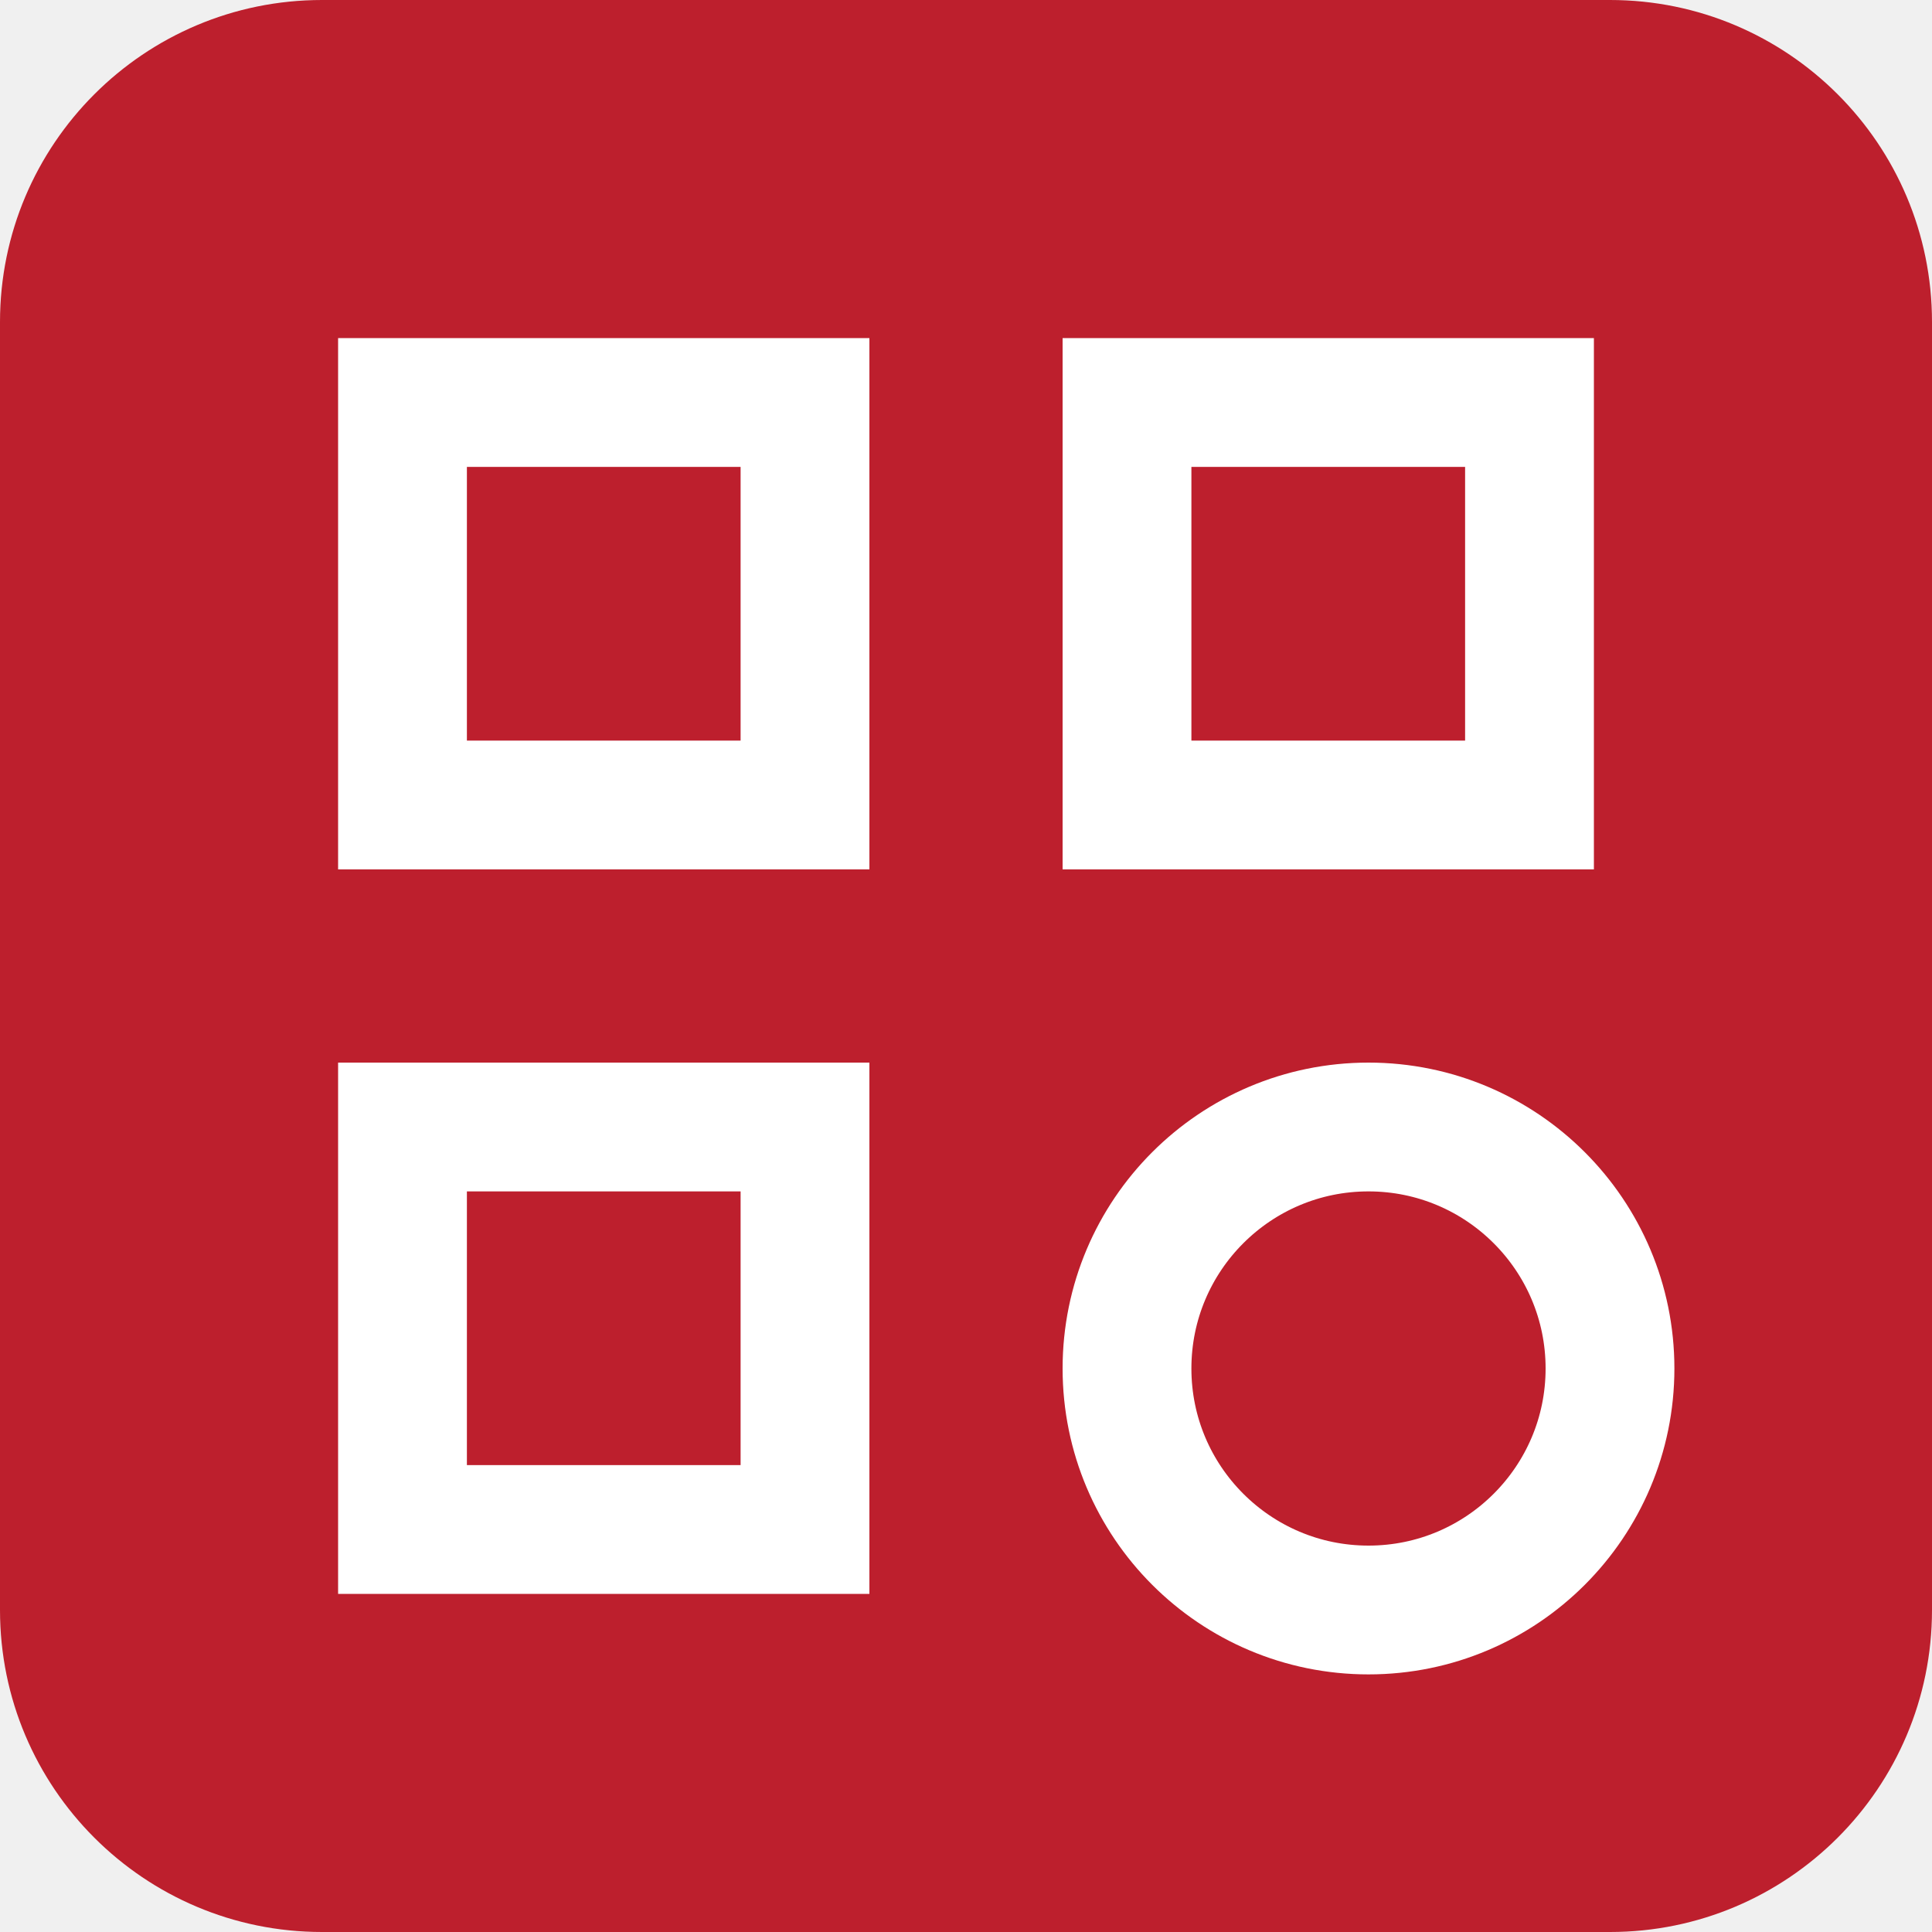
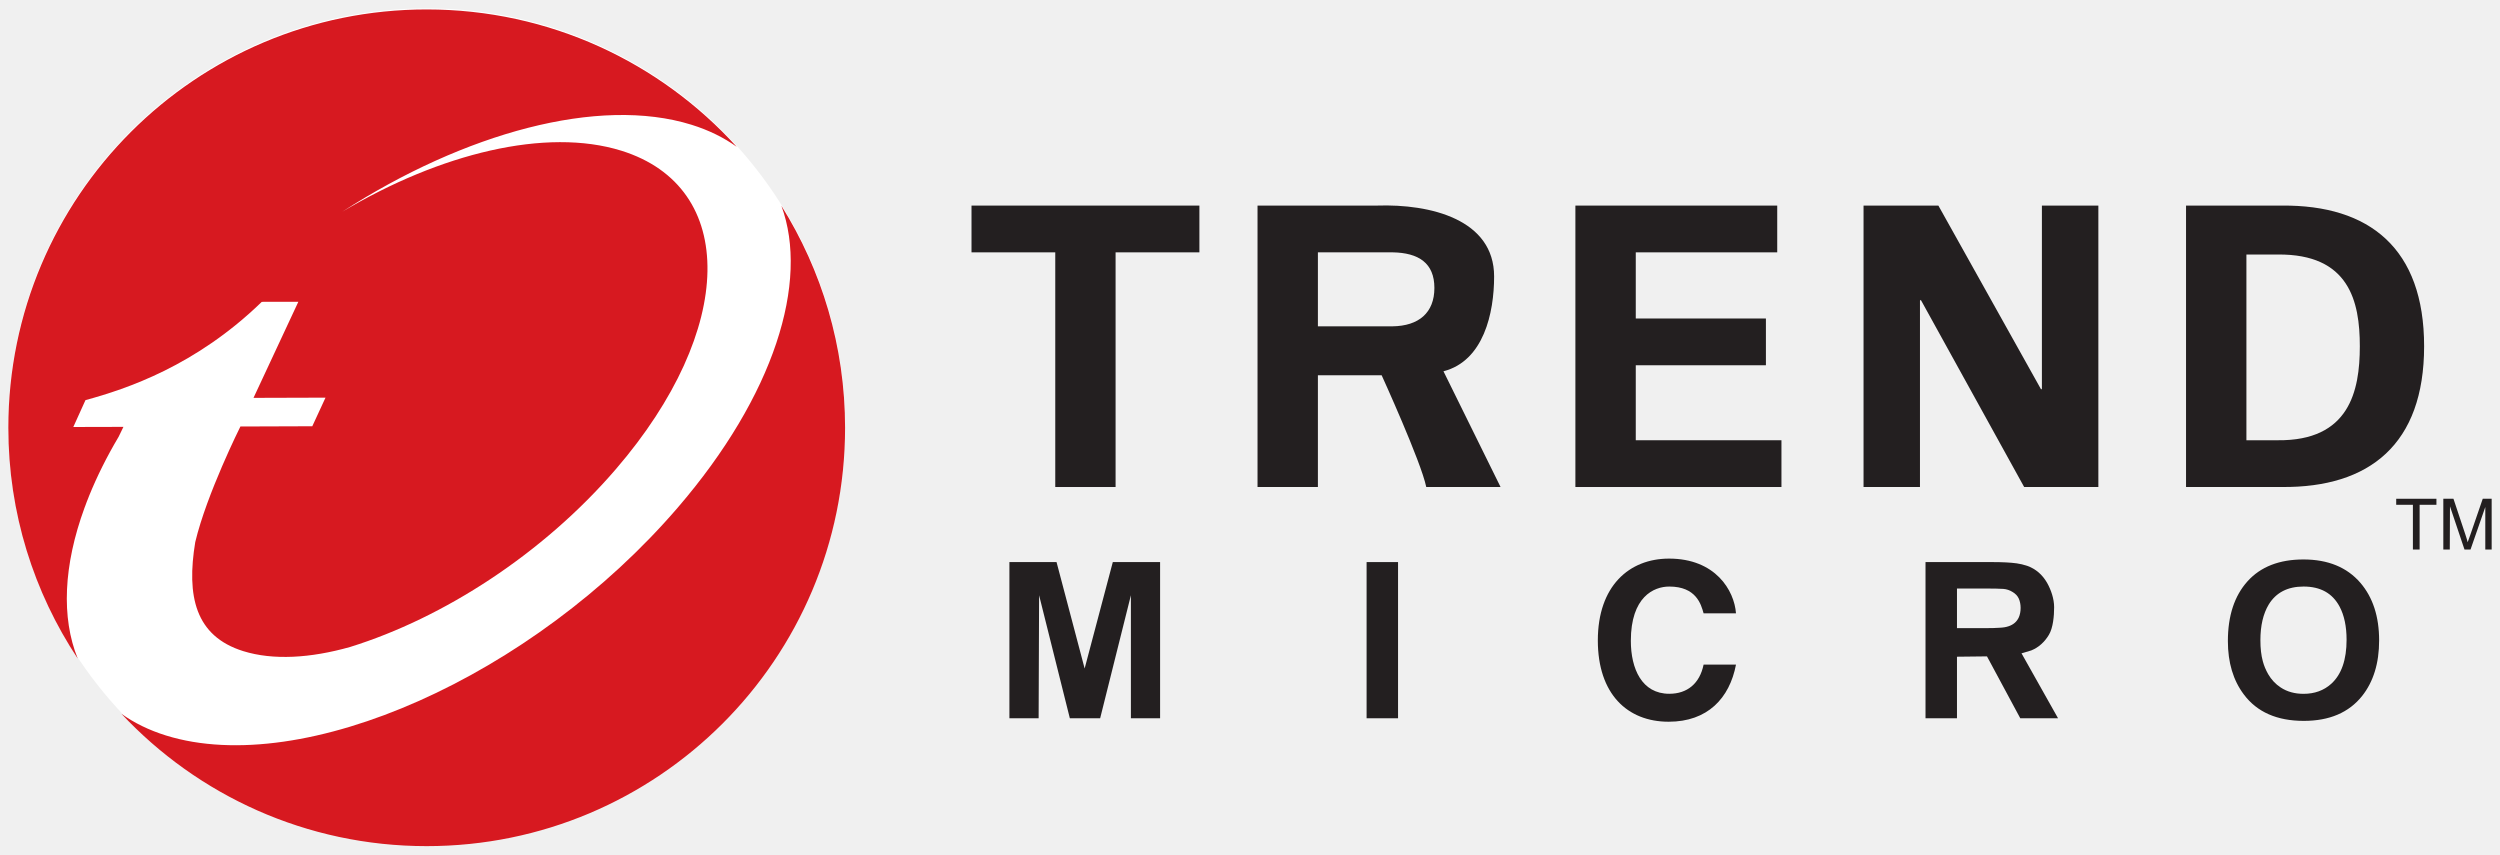
- <svg xmlns="http://www.w3.org/2000/svg" width="24" height="24" viewBox="0 0 24 24" fill="none">
-   <rect width="24" height="24" rx="4" fill="#BD1F2D" />
-   <path d="M5 5h5v5H5zM14 5h5v5h-5zM5 14h5v5H5z" stroke="white" stroke-width="1.6" fill="none" />
-   <circle cx="17" cy="17" r="3" stroke="white" stroke-width="1.6" fill="none" />
+ <svg xmlns="http://www.w3.org/2000/svg" version="1.1" id="svg9080" viewBox="0 0 300 102.536" height="102.536" width="300">
+   <defs id="defs9082" />
+   <g transform="translate(-214.7909,-504.8117)" id="layer1">
+     <g transform="matrix(3.730713,0,0,-3.730713,316.1948,556.0159)" id="g8981">
+       <path id="path8983" style="fill:#ffffff;fill-opacity:1;fill-rule:nonzero;stroke:none" d="m 0,0 c 0,-7.432 -6.025,-13.456 -13.456,-13.456 -7.432,0 -13.456,6.024 -13.456,13.456 0,7.432 6.024,13.457 13.456,13.457 C -6.025,13.457 0,7.432 0,0" />
+     </g>
+     <g transform="matrix(3.730713,0,0,-3.730713,331.3724,529.4823)" id="g8985">
+       <path id="path8987" style="fill:#231f20;fill-opacity:1;fill-rule:nonzero;stroke:none" d="m 0,0 7.33,0 0,-1.504 -2.696,0 0,-7.548 -1.94,0 0,7.548 L 0,-1.504 0,0 Z" />
+     </g>
+     <g transform="matrix(3.730713,0,0,-3.730713,372.9393,535.0922)" id="g8989">
+       <path id="path8991" style="fill:#231f20;fill-opacity:1;fill-rule:nonzero;stroke:none" d="m 0,0 2.397,0 c 0.848,-0.013 1.35,-0.349 1.35,-1.145 0,-0.799 -0.502,-1.224 -1.35,-1.235 L 0,-2.38 0,0 Z m 0,-3.955 2.051,0 c 0,0 1.271,-2.788 1.434,-3.593 l 2.39,0 -1.836,3.722 c 1.294,0.334 1.629,1.877 1.629,3.049 0,1.837 -2.049,2.338 -3.767,2.281 l -3.843,0 0,-9.052 1.942,0 0,3.593 z" />
+     </g>
+     <g transform="matrix(3.730713,0,0,-3.730713,403.8382,529.4823)" id="g8993">
+       <path id="path8995" style="fill:#231f20;fill-opacity:1;fill-rule:nonzero;stroke:none" d="m 0,0 6.492,0 0,-1.504 -4.55,0 0,-2.128 4.186,0 0,-1.504 -4.186,0 0,-2.412 4.686,0 0,-1.504 L 0,-9.052 0,0 Z" />
+     </g>
+     <g transform="matrix(3.730713,0,0,-3.730713,457.6888,563.252)" id="g8997">
+       <path id="path8999" style="fill:#231f20;fill-opacity:1;fill-rule:nonzero;stroke:none" d="m 0,0 -3.324,6.019 -0.027,-0.025 0,-5.994 -1.815,0 0,9.052 2.407,0 3.305,-5.915 0.025,0.024 0,5.891 1.816,0 L 2.387,0 0,0 Z" />
+     </g>
+     <g transform="matrix(3.730713,0,0,-3.730713,484.36,535.3541)" id="g9001">
+       <path id="path9003" style="fill:#231f20;fill-opacity:1;fill-rule:nonzero;stroke:none" d="M 0,0 1.004,0 C 3.309,0.024 3.648,-1.51 3.648,-2.951 3.648,-4.394 3.309,-6 1.004,-5.974 L 0,-5.974 0,0 Z m -1.942,-7.478 3.082,0 c 2.821,-0.025 4.576,1.378 4.576,4.527 0,3.146 -1.755,4.55 -4.576,4.525 l -3.082,0 0,-9.052 z" />
+     </g>
+     <g transform="matrix(3.730713,0,0,-3.730713,354.0022,591.0044)" id="g9005">
+       <path id="path9007" style="fill:#231f20;fill-opacity:1;fill-rule:nonzero;stroke:none" d="m 0,0 -0.939,0 0,3.957 L -1.928,0 -2.903,0 -3.892,3.957 -3.907,0 l -0.94,0 0,5.024 1.516,0 0.904,-3.423 0.906,3.423 L 0,5.024 0,0 Z" />
+     </g>
+     <path id="path9009" style="fill:#231f20;fill-opacity:1;fill-rule:nonzero;stroke:none" d="m 382.557,591.004 -3.775,0 0,-18.743 3.775,0 0,18.743 z" />
+     <g transform="matrix(3.730713,0,0,-3.730713,457.0411,578.9094)" id="g9011">
+       <path id="path9013" style="fill:#231f20;fill-opacity:1;fill-rule:nonzero;stroke:none" d="M 0,0 C -0.063,-0.136 -0.171,-0.229 -0.324,-0.281 -0.405,-0.31 -0.501,-0.325 -0.613,-0.33 -0.729,-0.34 -0.899,-0.343 -1.117,-0.343 l -0.119,0 -0.751,0 0,1.275 0.793,0 c 0.364,0 0.598,-0.004 0.701,-0.013 C -0.387,0.91 -0.289,0.877 -0.2,0.821 -0.104,0.764 -0.039,0.695 0,0.61 0.04,0.521 0.06,0.42 0.06,0.309 0.06,0.192 0.04,0.089 0,0 m 0.089,-1.153 0.313,0.093 c 0.244,0.098 0.434,0.279 0.565,0.498 0.138,0.225 0.171,0.613 0.171,0.893 0,0.267 -0.098,0.555 -0.227,0.784 C 0.76,1.377 0.552,1.557 0.286,1.656 0.16,1.699 0.043,1.726 -0.065,1.741 -0.258,1.768 -0.525,1.782 -0.866,1.782 l -2.133,0 0,-5.024 1.012,0 0,1.98 0.965,0.011 1.071,-1.991 1.215,0 -1.175,2.089 z" />
+     </g>
+     <g transform="matrix(3.730713,0,0,-3.730713,494.5411,586.8663)" id="g9015">
+       <path id="path9017" style="fill:#231f20;fill-opacity:1;fill-rule:nonzero;stroke:none" d="m 0,0 c -0.238,-0.215 -0.535,-0.323 -0.891,-0.323 -0.284,0 -0.529,0.068 -0.735,0.204 -0.164,0.107 -0.298,0.249 -0.402,0.427 -0.078,0.136 -0.135,0.274 -0.173,0.415 -0.052,0.19 -0.078,0.417 -0.078,0.679 0,0.469 0.09,0.85 0.266,1.145 0.235,0.386 0.609,0.581 1.122,0.581 0.543,0 0.929,-0.214 1.159,-0.645 C 0.417,2.203 0.493,1.848 0.493,1.416 0.493,0.771 0.329,0.298 0,0 M 0.937,3.248 C 0.504,3.75 -0.107,3.999 -0.896,3.999 -1.672,3.999 -2.272,3.764 -2.693,3.297 -3.114,2.829 -3.325,2.188 -3.325,1.375 c 0,-0.693 0.171,-1.264 0.514,-1.719 0.423,-0.566 1.067,-0.849 1.928,-0.849 0.825,0 1.449,0.267 1.874,0.799 0.365,0.459 0.549,1.056 0.549,1.789 0,0.768 -0.202,1.386 -0.603,1.853" />
+     </g>
+     <g transform="matrix(3.730713,0,0,-3.730713,419.2221,578.4136)" id="g9019">
+       <path id="path9021" style="fill:#231f20;fill-opacity:1;fill-rule:nonzero;stroke:none" d="m 0,0 c -0.082,0.299 -0.243,0.862 -1.104,0.862 -0.501,0 -1.236,-0.334 -1.236,-1.746 0,-0.898 0.353,-1.703 1.236,-1.703 0.577,0 0.979,0.327 1.104,0.938 l 1.042,0 c -0.207,-1.084 -0.916,-1.837 -2.166,-1.837 -1.327,0 -2.278,0.891 -2.278,2.615 0,1.747 1.006,2.632 2.291,2.632 C 0.382,1.761 0.988,0.737 1.042,0 L 0,0 Z" />
+     </g>
+     <g transform="matrix(3.730713,0,0,-3.730713,507.1632,565.3867)" id="g9023">
+       <path id="path9025" style="fill:#231f20;fill-opacity:1;fill-rule:nonzero;stroke:none" d="m 0,0 -0.541,0 0,-1.439 -0.216,0 0,1.439 -0.537,0 0,0.194 L 0,0.194 0,0 Z" />
+     </g>
+     <g transform="matrix(3.730713,0,0,-3.730713,513.7908,570.7559)" id="g9027">
+       <path id="path9029" style="fill:#231f20;fill-opacity:1;fill-rule:nonzero;stroke:none" d="m 0,0 -0.205,0 0,1.367 L -0.68,0 -0.874,0 -1.341,1.39 -1.347,0 l -0.208,0 0,1.633 0.326,0 0.385,-1.156 0.043,-0.135 0.029,-0.107 0.094,0.262 0.391,1.136 L 0,1.633 0,0 Z" />
+     </g>
+     <g transform="matrix(3.730713,0,0,-3.730713,224.9386,565.7325)" id="g9031">
+       <path id="path9033" style="fill:#d71920;fill-opacity:1;fill-rule:nonzero;stroke:none" d="M 0,0 0.018,0.046 0.071,0.19 0.123,0.32 0.146,0.38 c 0.251,0.619 0.567,1.256 0.95,1.901 0.05,0.107 0.102,0.212 0.154,0.318 L -0.362,2.595 0.029,3.459 C 1.361,3.822 3.58,4.564 5.698,6.618 l 0.063,0.004 1.115,0 L 5.434,3.532 7.75,3.539 7.325,2.619 5.013,2.611 c 0,0 -1.085,-2.168 -1.453,-3.719 -0.285,-1.731 -0.005,-3.023 1.546,-3.507 0.958,-0.297 2.153,-0.229 3.441,0.136 2.997,0.933 6.201,2.994 8.545,5.721 3.859,4.483 3.934,9.07 0.171,10.241 -2.415,0.75 -5.82,-0.084 -8.971,-1.962 3.929,2.534 8.249,3.724 11.23,2.796 0.559,-0.174 1.043,-0.414 1.455,-0.71 -2.463,2.715 -6.019,4.419 -9.973,4.419 -7.43,0 -13.456,-6.025 -13.456,-13.456 0,-2.744 0.823,-5.295 2.232,-7.423 C -0.753,-3.538 -0.678,-1.851 0,0" />
+     </g>
+     <g transform="matrix(3.730713,0,0,-3.730713,308.5598,529.5137)" id="g9035">
+       <path id="path9037" style="fill:#d71920;fill-opacity:1;fill-rule:nonzero;stroke:none" d="m 0,0 c 0.9,-2.445 -0.226,-6.094 -3.334,-9.706 -4.666,-5.426 -12.037,-8.707 -16.461,-7.33 -0.549,0.171 -1.026,0.406 -1.433,0.697 2.455,-2.62 5.945,-4.256 9.818,-4.256 7.433,0 13.458,6.024 13.458,13.456 C 2.048,-4.515 1.295,-2.069 0,0" />
+     </g>
+   </g>
</svg>
